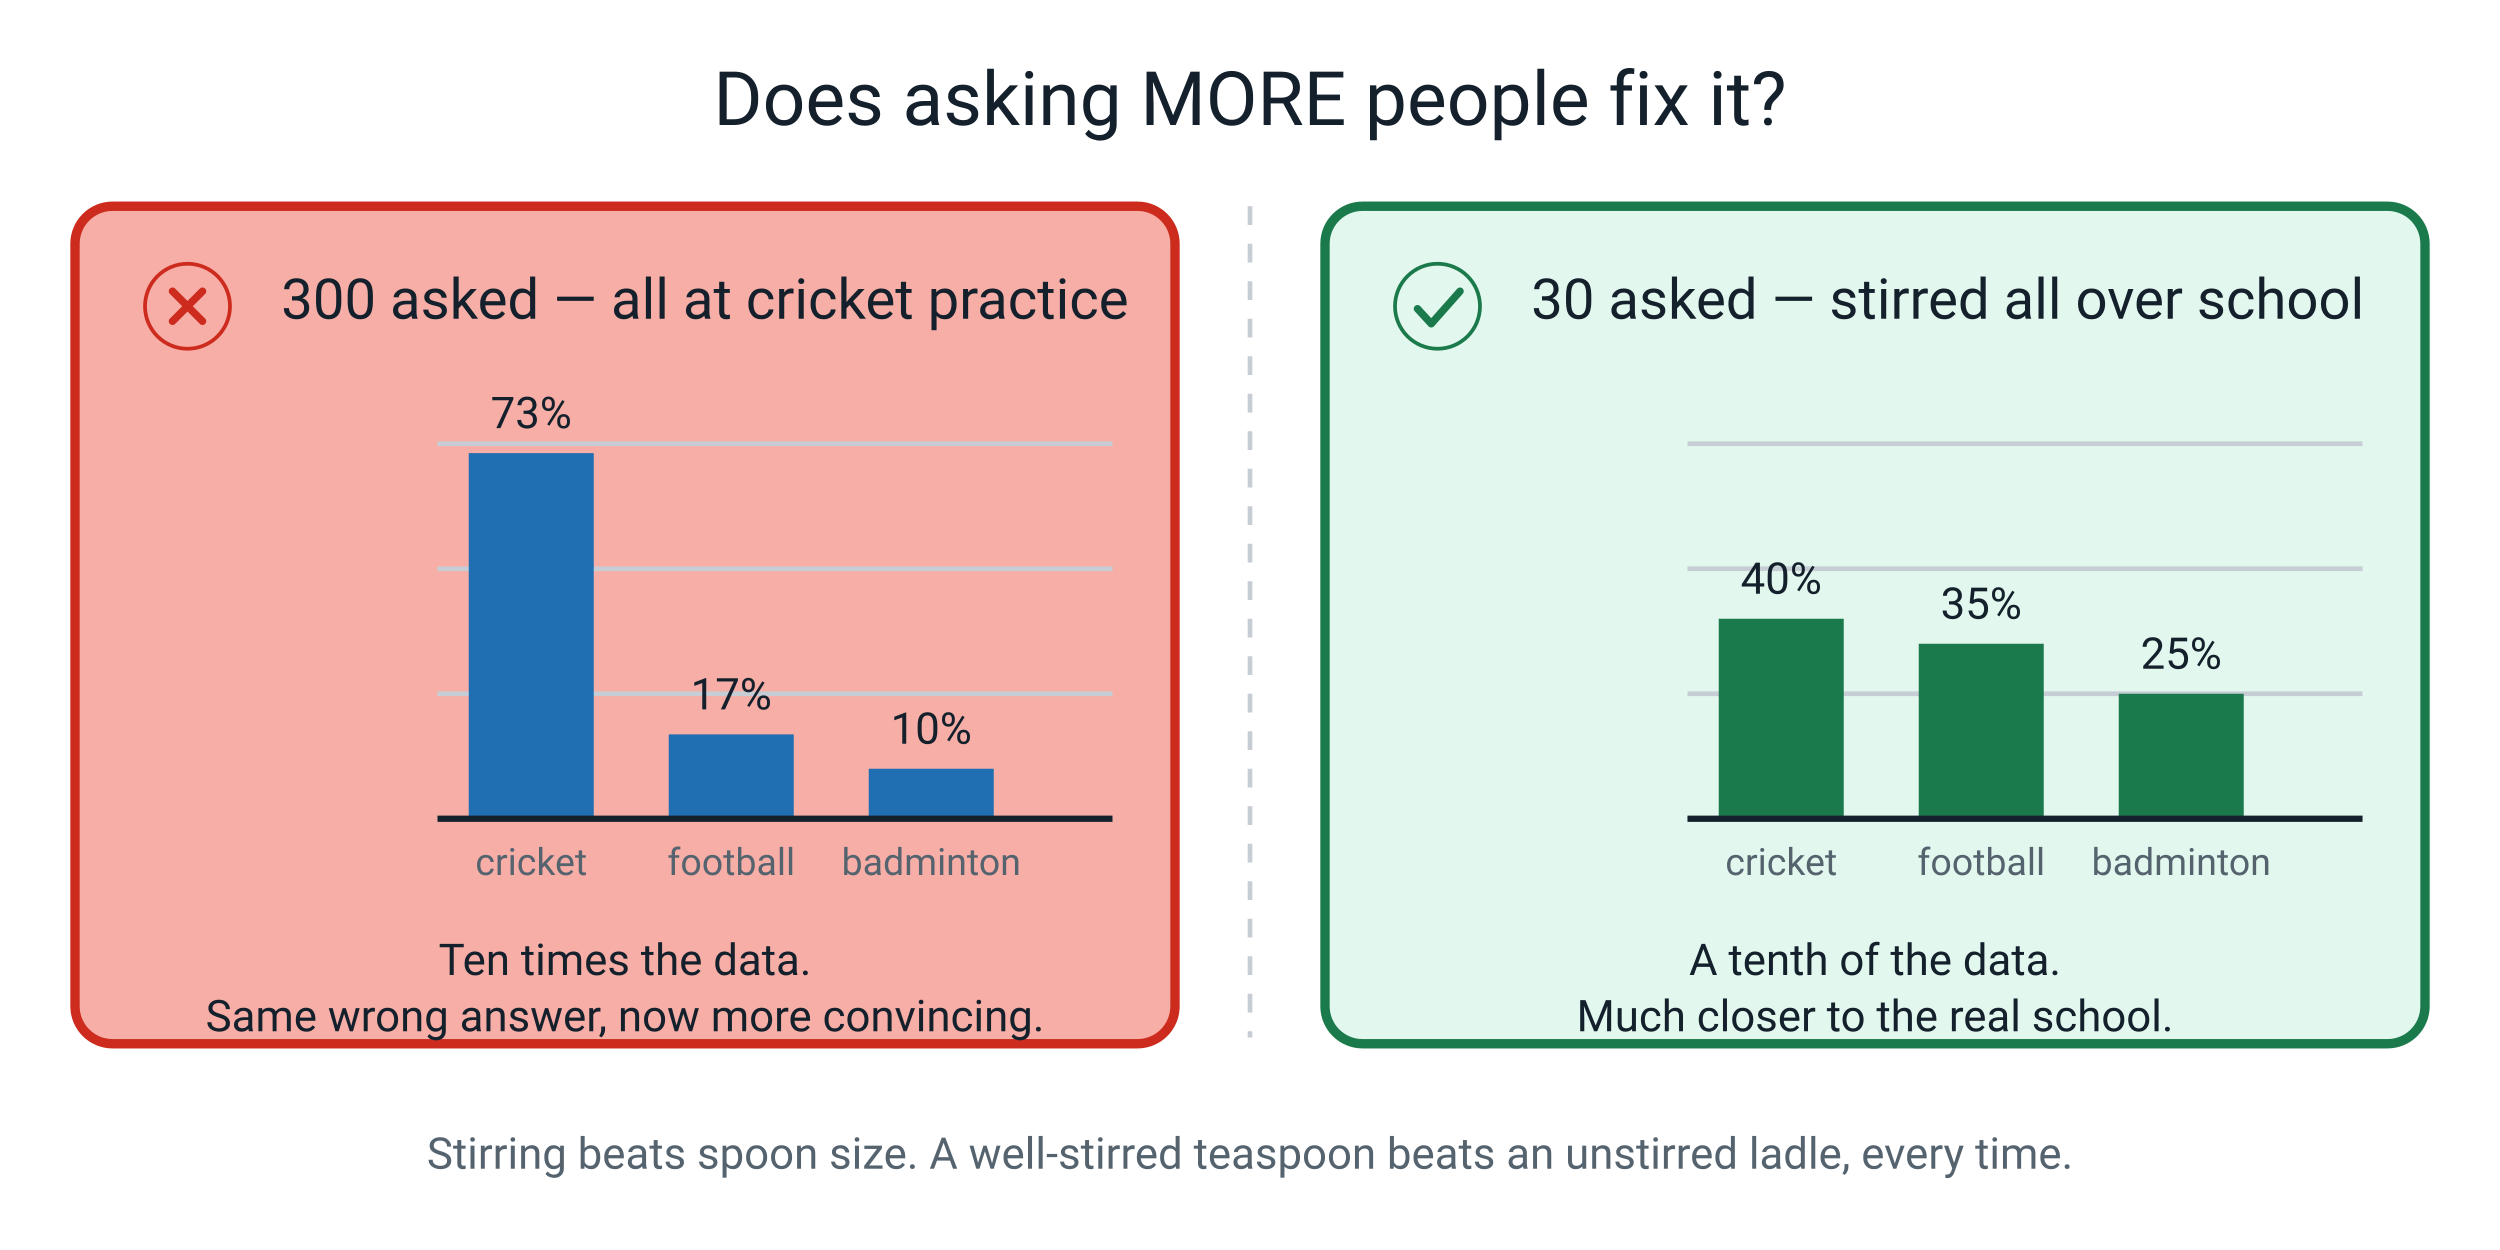
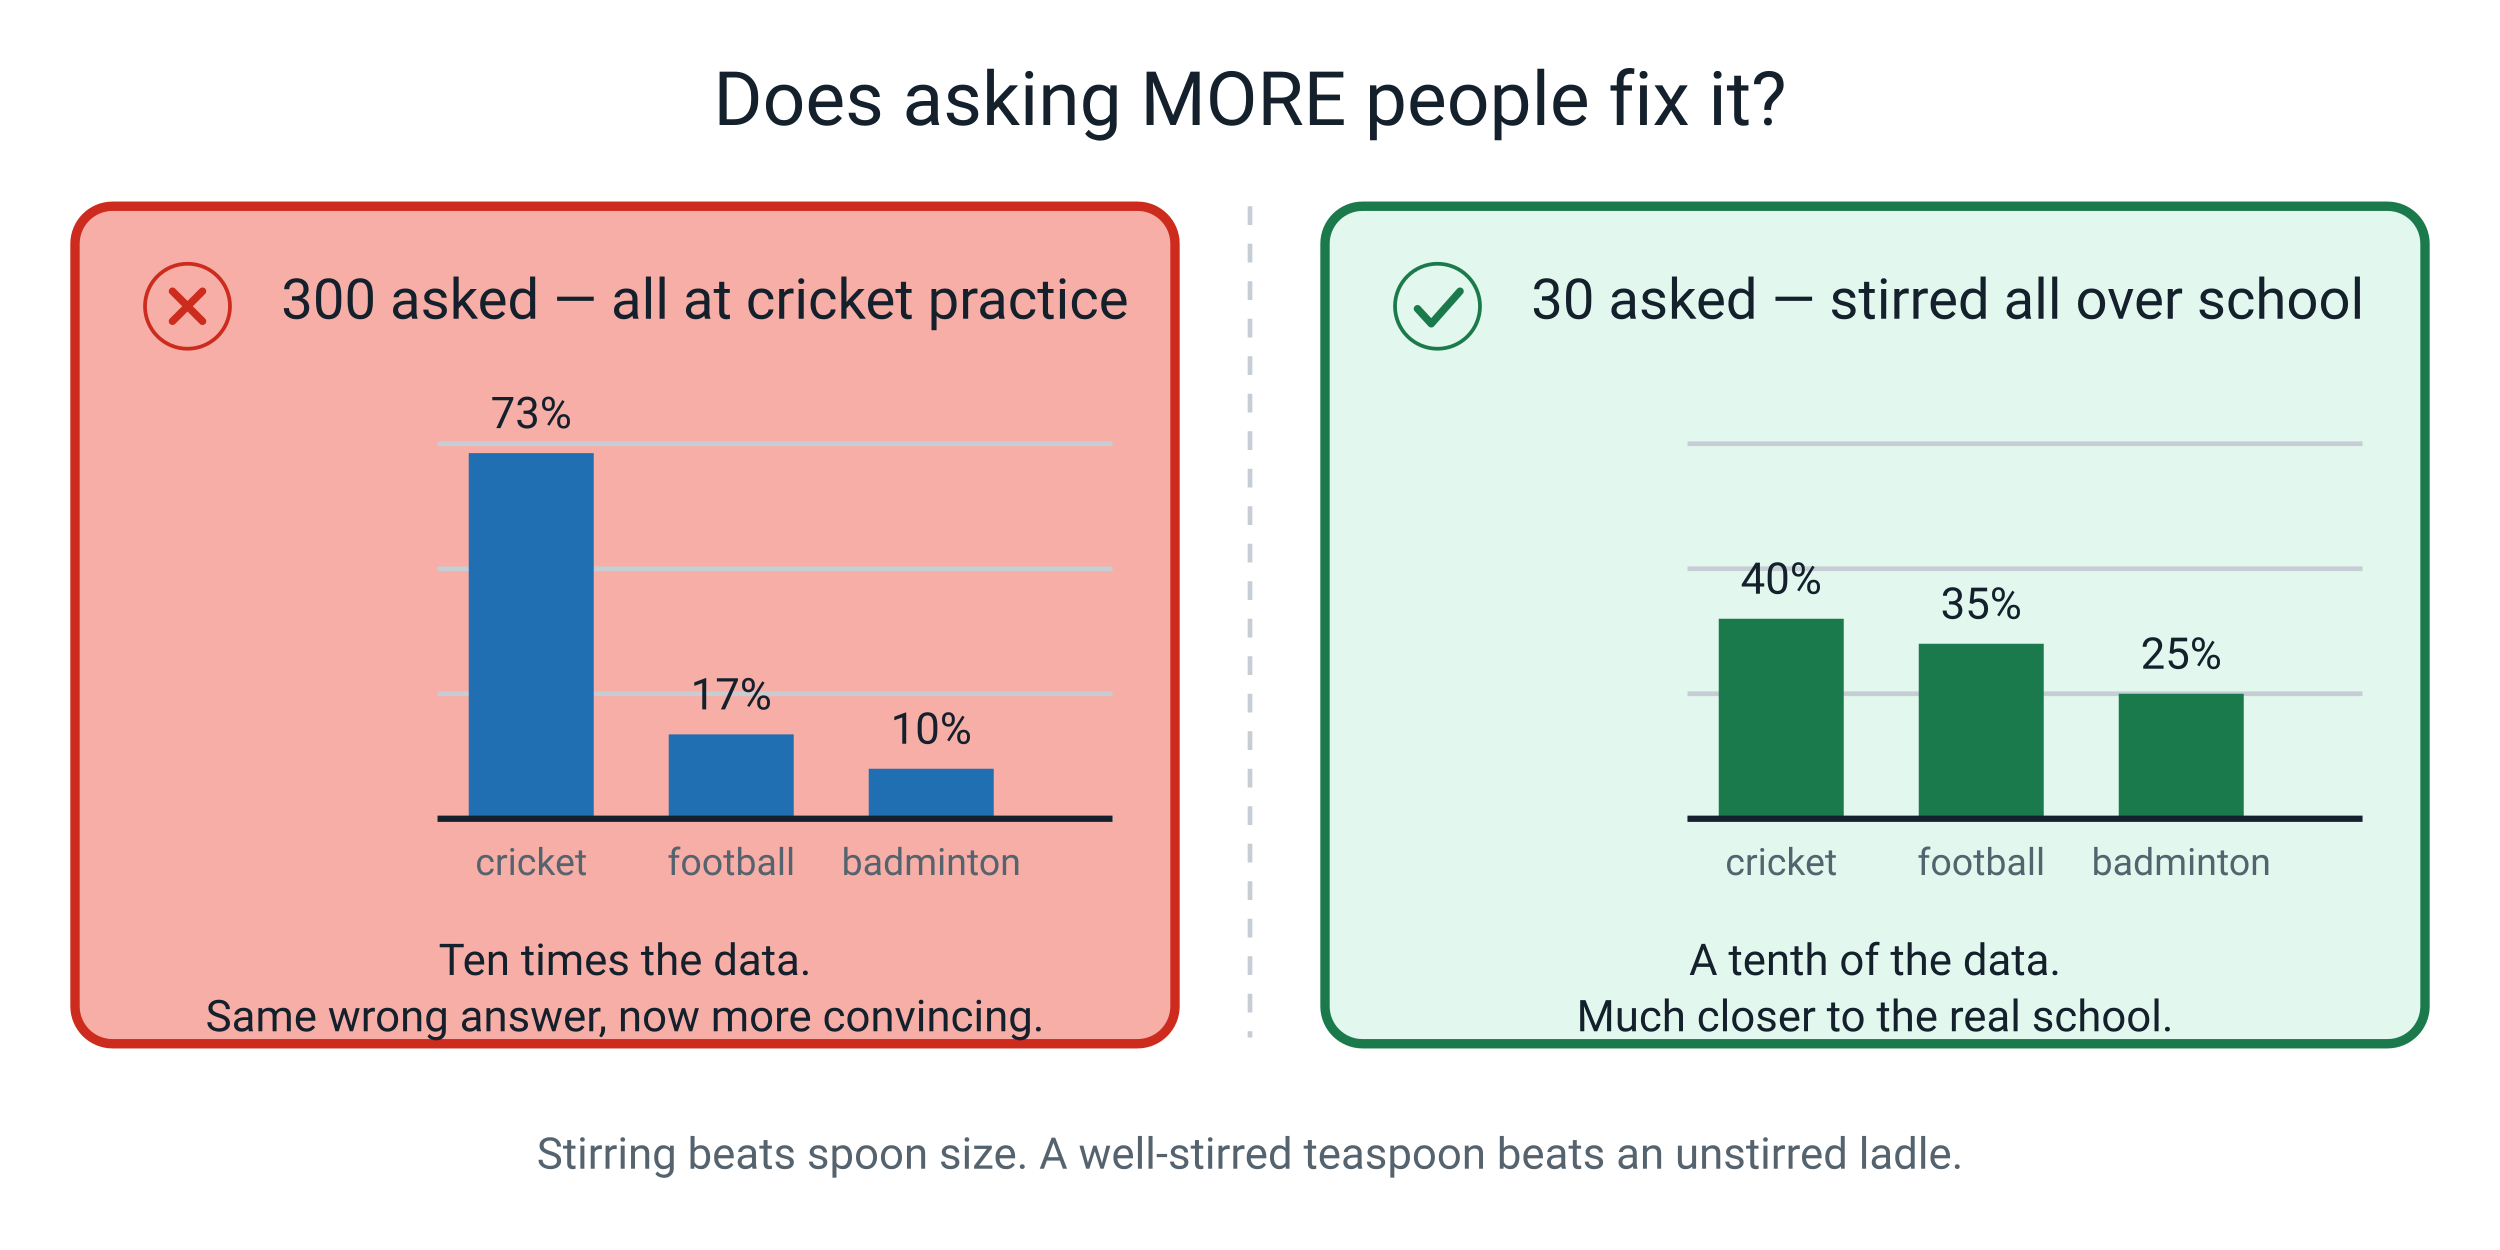
<svg xmlns="http://www.w3.org/2000/svg" viewBox="0 0 800 400" role="img">
  <text x="400" y="40" font-family="ui-sans-serif, system-ui, -apple-system, 'Segoe UI', Roboto, sans-serif" font-size="24" fill="#14202B" text-anchor="middle">Does asking MORE people fix it?</text>
  <line x1="400" y1="66" x2="400" y2="332" stroke="#C7CDD4" stroke-width="1.5" stroke-dasharray="6 6" />
  <rect x="24" y="66" width="352" height="268" rx="12" fill="#F6AEA6" stroke="#CC2B1D" stroke-width="3" />
  <rect x="424" y="66" width="352" height="268" rx="12" fill="#E2F7ED" stroke="#1B7A4B" stroke-width="3" />
  <g transform="translate(40,78) scale(0.40)">
    <circle cx="50" cy="50" r="34" fill="#F6AEA6" stroke="#CC2B1D" stroke-width="3" />
    <g stroke="#CC2B1D" stroke-width="6" stroke-linecap="round">
      <line x1="38" y1="38" x2="62" y2="62" />
      <line x1="62" y1="38" x2="38" y2="62" />
    </g>
  </g>
  <g transform="translate(440,78) scale(0.40)">
    <circle cx="50" cy="50" r="34" fill="#E2F7ED" stroke="#1B7A4B" stroke-width="3" />
    <polyline points="34,52 45,64 68,38" fill="none" stroke="#1B7A4B" stroke-width="6" stroke-linecap="round" stroke-linejoin="round" />
  </g>
  <text x="90" y="102" font-family="ui-sans-serif, system-ui, -apple-system, 'Segoe UI', Roboto, sans-serif" font-size="18" fill="#14202B">300 asked — all at cricket practice</text>
  <text x="490" y="102" font-family="ui-sans-serif, system-ui, -apple-system, 'Segoe UI', Roboto, sans-serif" font-size="18" fill="#14202B">30 asked — stirred all over school</text>
  <g stroke="#C7CDD4" stroke-width="1.5">
    <line x1="140" y1="262" x2="356" y2="262" />
    <line x1="140" y1="222" x2="356" y2="222" />
    <line x1="140" y1="182" x2="356" y2="182" />
    <line x1="140" y1="142" x2="356" y2="142" />
  </g>
  <rect x="150" y="145" width="40" height="117" fill="#1F6FB2" />
  <rect x="214" y="235" width="40" height="27" fill="#1F6FB2" />
  <rect x="278" y="246" width="40" height="16" fill="#1F6FB2" />
  <line x1="140" y1="262" x2="356" y2="262" stroke="#14202B" stroke-width="2" />
  <g font-family="ui-sans-serif, system-ui, -apple-system, 'Segoe UI', Roboto, sans-serif" font-size="14" fill="#14202B" text-anchor="middle">
    <text x="170" y="137">73%</text>
    <text x="234" y="227">17%</text>
    <text x="298" y="238">10%</text>
  </g>
  <g font-family="ui-sans-serif, system-ui, -apple-system, 'Segoe UI', Roboto, sans-serif" font-size="12" fill="#55636F" text-anchor="middle">
    <text x="170" y="280">cricket</text>
    <text x="234" y="280">football</text>
    <text x="298" y="280">badminton</text>
  </g>
  <text x="200" y="312" font-family="ui-sans-serif, system-ui, -apple-system, 'Segoe UI', Roboto, sans-serif" font-size="14" fill="#14202B" text-anchor="middle">Ten times the data.</text>
  <text x="200" y="330" font-family="ui-sans-serif, system-ui, -apple-system, 'Segoe UI', Roboto, sans-serif" font-size="14" fill="#14202B" text-anchor="middle">Same wrong answer, now more convincing.</text>
  <g stroke="#C7CDD4" stroke-width="1.5">
    <line x1="540" y1="262" x2="756" y2="262" />
    <line x1="540" y1="222" x2="756" y2="222" />
    <line x1="540" y1="182" x2="756" y2="182" />
    <line x1="540" y1="142" x2="756" y2="142" />
  </g>
  <rect x="550" y="198" width="40" height="64" fill="#1B7A4B" />
  <rect x="614" y="206" width="40" height="56" fill="#1B7A4B" />
  <rect x="678" y="222" width="40" height="40" fill="#1B7A4B" />
  <line x1="540" y1="262" x2="756" y2="262" stroke="#14202B" stroke-width="2" />
  <g font-family="ui-sans-serif, system-ui, -apple-system, 'Segoe UI', Roboto, sans-serif" font-size="14" fill="#14202B" text-anchor="middle">
    <text x="570" y="190">40%</text>
    <text x="634" y="198">35%</text>
    <text x="698" y="214">25%</text>
  </g>
  <g font-family="ui-sans-serif, system-ui, -apple-system, 'Segoe UI', Roboto, sans-serif" font-size="12" fill="#55636F" text-anchor="middle">
    <text x="570" y="280">cricket</text>
    <text x="634" y="280">football</text>
    <text x="698" y="280">badminton</text>
  </g>
  <text x="600" y="312" font-family="ui-sans-serif, system-ui, -apple-system, 'Segoe UI', Roboto, sans-serif" font-size="14" fill="#14202B" text-anchor="middle">A tenth of the data.</text>
  <text x="600" y="330" font-family="ui-sans-serif, system-ui, -apple-system, 'Segoe UI', Roboto, sans-serif" font-size="14" fill="#14202B" text-anchor="middle">Much closer to the real school.</text>
-   <text x="400" y="374" font-family="ui-sans-serif, system-ui, -apple-system, 'Segoe UI', Roboto, sans-serif" font-size="14" fill="#55636F" text-anchor="middle">Stirring beats spoon size. A well-stirred teaspoon beats an unstirred ladle, every time.</text>
+   <text x="400" y="374" font-family="ui-sans-serif, system-ui, -apple-system, 'Segoe UI', Roboto, sans-serif" font-size="14" fill="#55636F" text-anchor="middle">Stirring beats spoon size. A well-stirred teaspoon beats an unstirred ladle.</text>
</svg>
